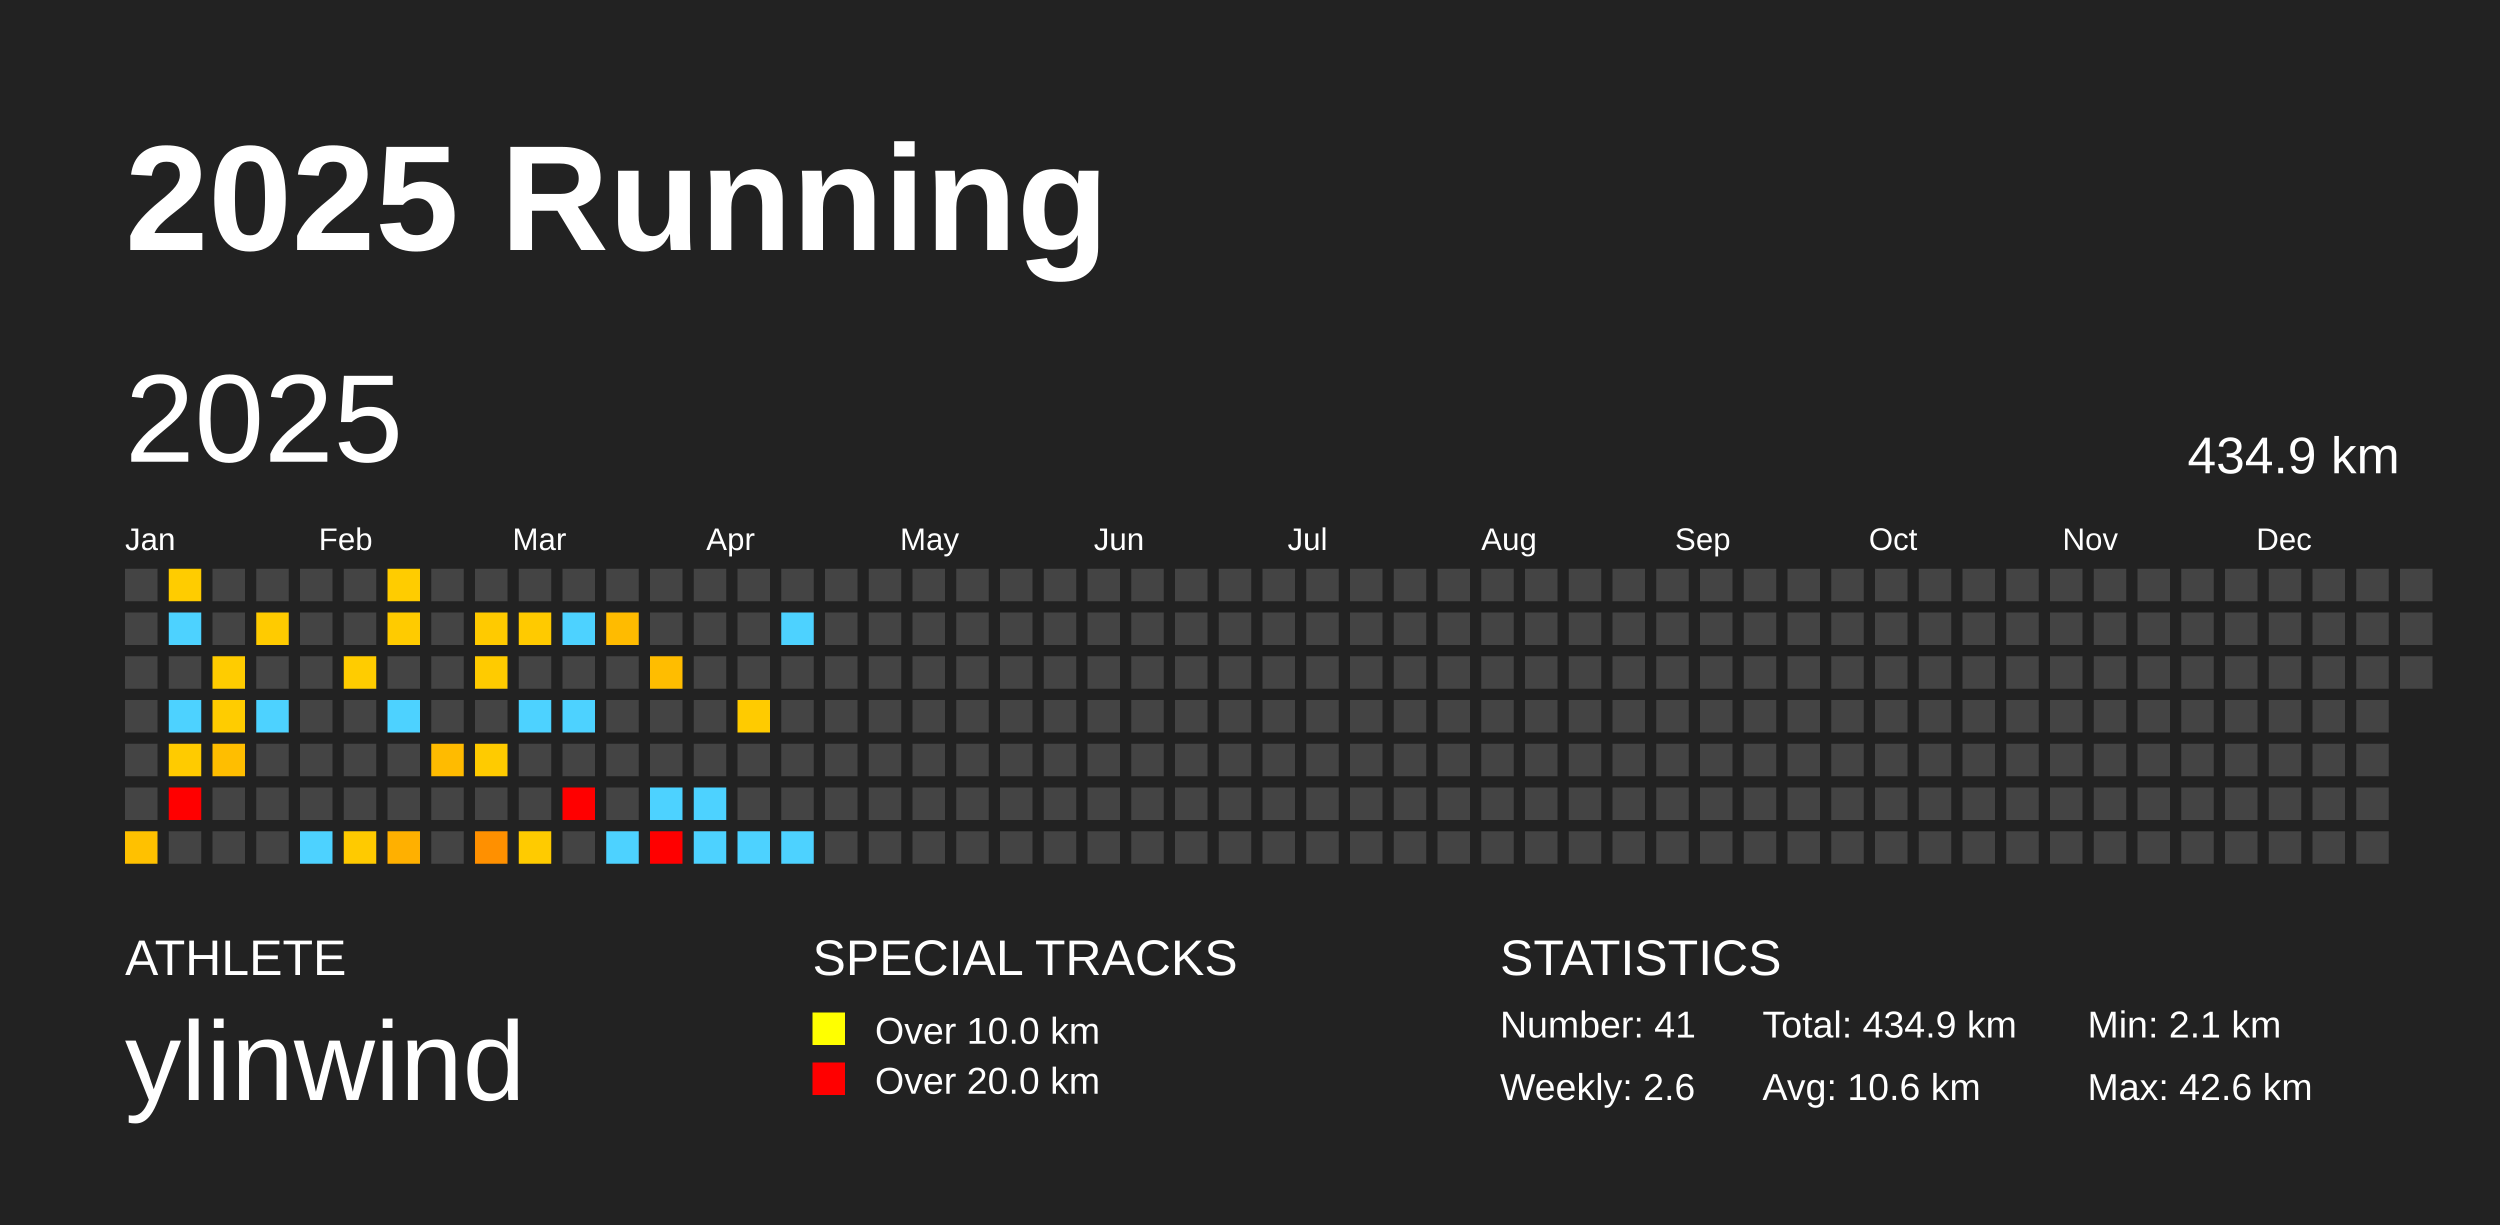
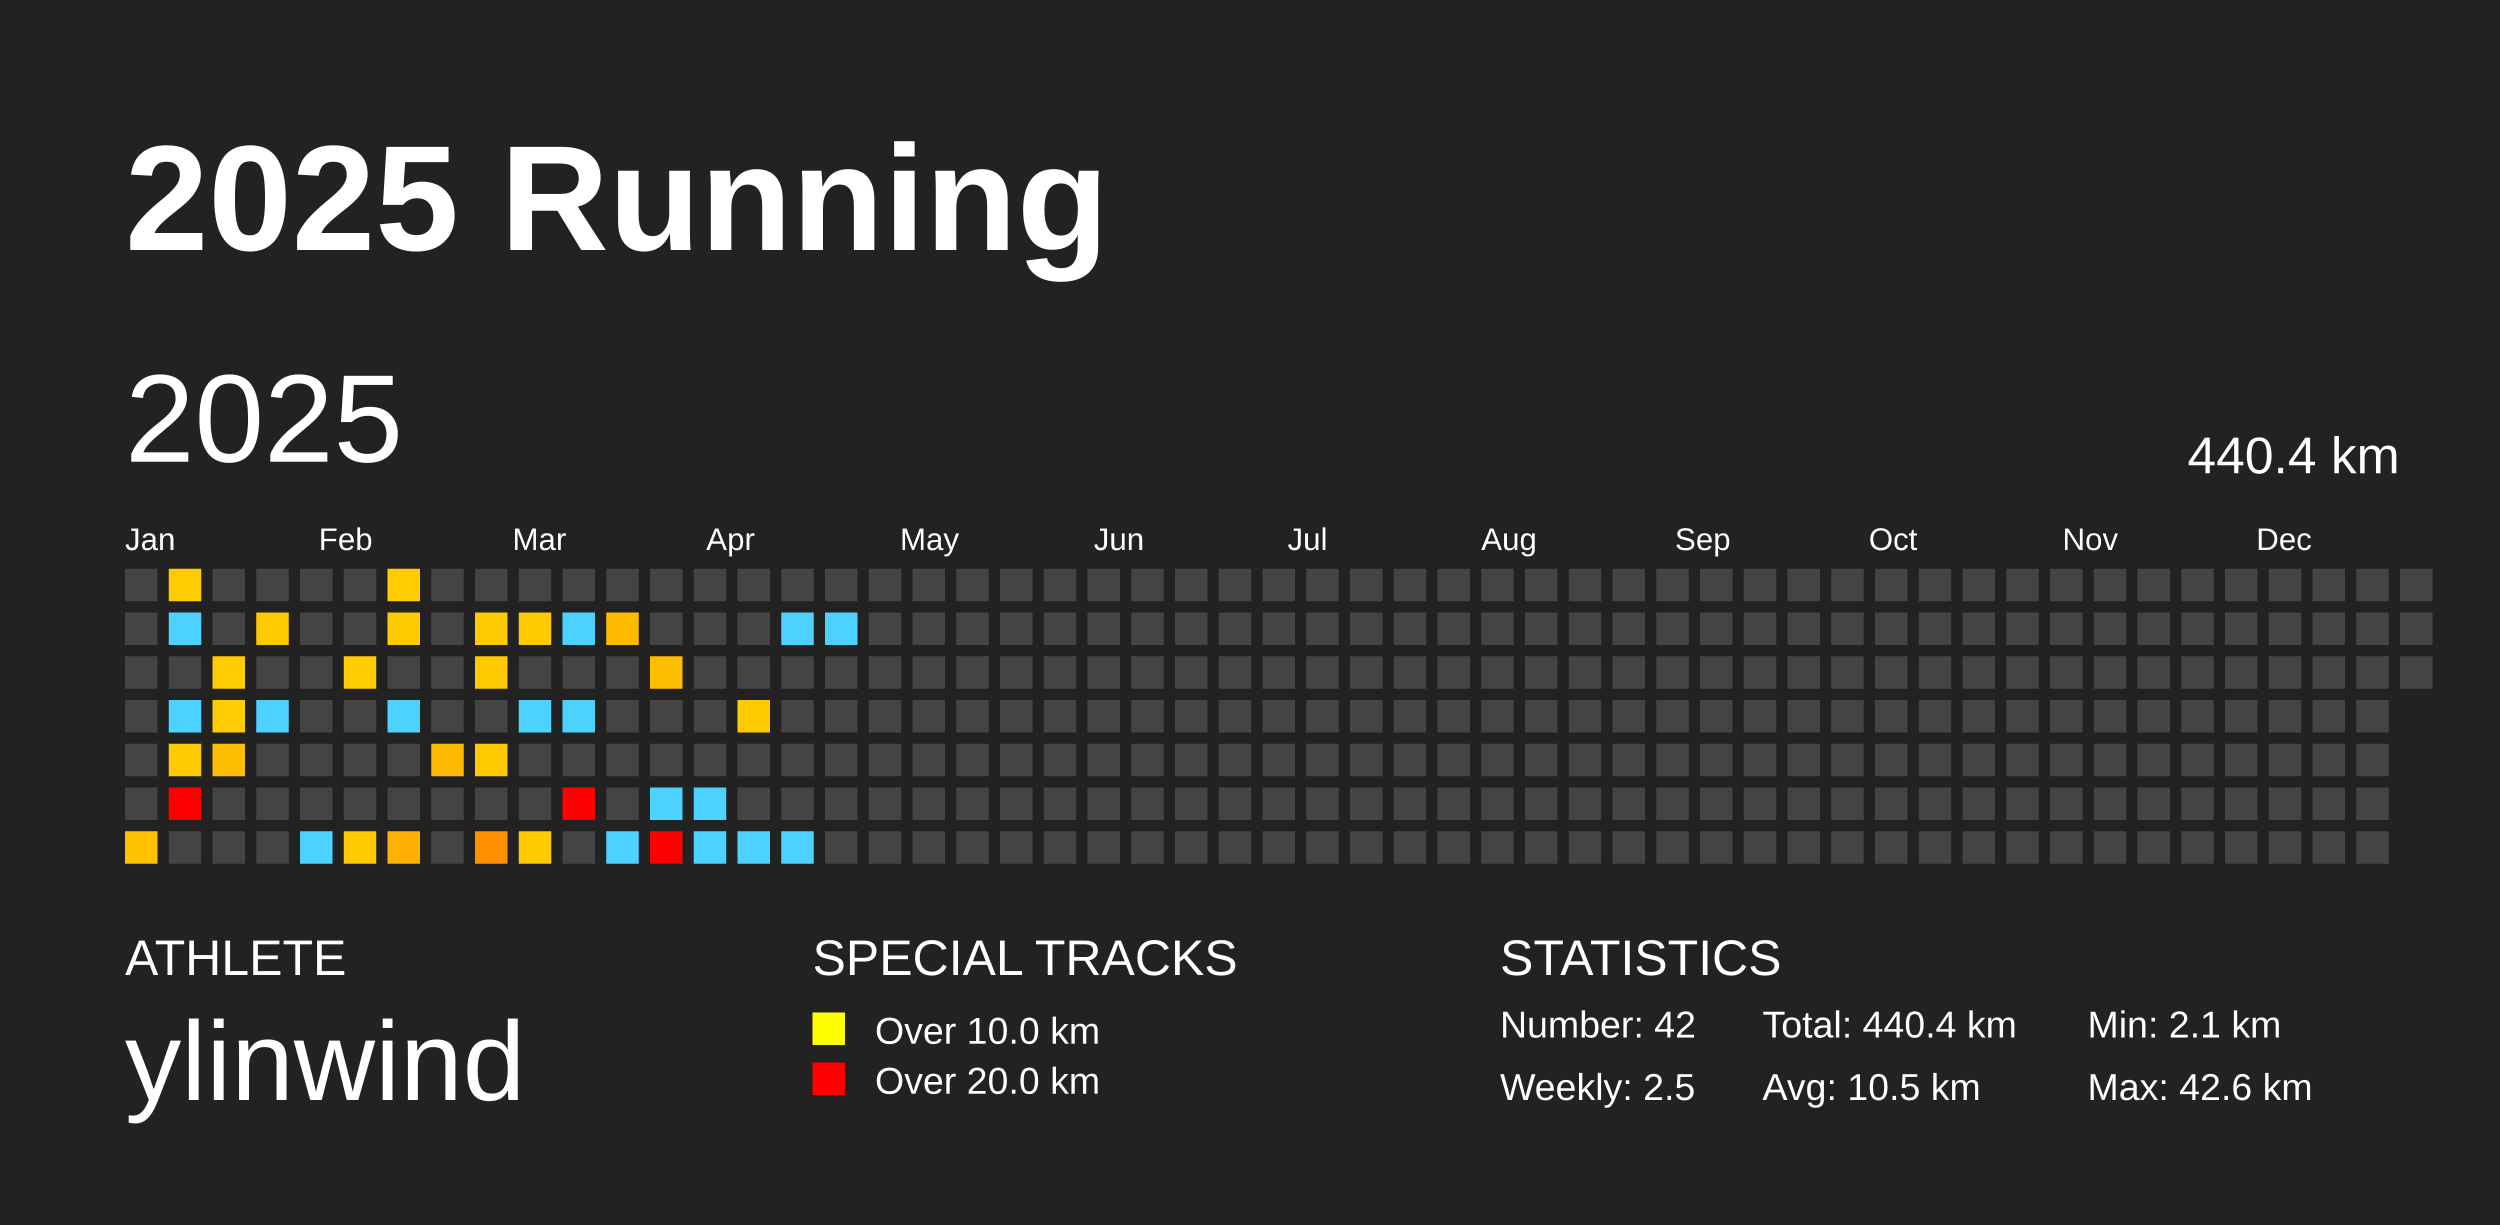
<svg xmlns="http://www.w3.org/2000/svg" baseProfile="full" height="98mm" version="1.1" viewBox="0,0,200,98" width="200mm">
  <defs />
  <rect fill="#222222" height="98" width="200" x="0" y="0" />
  <text fill="#FFFFFF" style="font-size:12px; font-family:Arial; font-weight:bold;" x="10" y="20">2025 Running</text>
  <text fill="#FFFFFF" style="font-size:4px; font-family:Arial" x="10" y="78">ATHLETE</text>
  <text fill="#FFFFFF" style="font-size:9px; font-family:Arial" x="10" y="88">ylinwind</text>
  <text fill="#FFFFFF" style="font-size:4px; font-family:Arial" x="65" y="78">SPECIAL TRACKS</text>
  <rect fill="yellow" height="2.6" width="2.6" x="65" y="81" />
  <text fill="#FFFFFF" style="font-size:3px; font-family:Arial" x="70" y="83.5">Over 10.0 km</text>
  <rect fill="red" height="2.6" width="2.6" x="65" y="85" />
  <text fill="#FFFFFF" style="font-size:3px; font-family:Arial" x="70" y="87.5">Over 20.0 km</text>
  <text fill="#FFFFFF" style="font-size:4px; font-family:Arial" x="120" y="78">STATISTICS</text>
-   <text fill="#FFFFFF" style="font-size:3px; font-family:Arial" x="120" y="83">Number: 41</text>
-   <text fill="#FFFFFF" style="font-size:3px; font-family:Arial" x="120" y="88">Weekly: 2.6</text>
-   <text fill="#FFFFFF" style="font-size:3px; font-family:Arial" x="141" y="83">Total: 434.9 km</text>
-   <text fill="#FFFFFF" style="font-size:3px; font-family:Arial" x="141" y="88">Avg: 10.6 km</text>
+   <text fill="#FFFFFF" style="font-size:3px; font-family:Arial" x="120" y="83">Number: 42</text>
+   <text fill="#FFFFFF" style="font-size:3px; font-family:Arial" x="120" y="88">Weekly: 2.5</text>
+   <text fill="#FFFFFF" style="font-size:3px; font-family:Arial" x="141" y="83">Total: 440.4 km</text>
+   <text fill="#FFFFFF" style="font-size:3px; font-family:Arial" x="141" y="88">Avg: 10.5 km</text>
  <text fill="#FFFFFF" style="font-size:3px; font-family:Arial" x="167" y="83">Min: 2.1 km</text>
  <text fill="#FFFFFF" style="font-size:3px; font-family:Arial" x="167" y="88">Max: 42.6 km</text>
  <text dominant-baseline="hanging" fill="#FFFFFF" style="font-size:10.0px; font-family:Arial;" x="10" y="30">2025</text>
-   <text dominant-baseline="hanging" fill="#FFFFFF" style="font-size:4.125px; font-family:Arial;" x="175" y="35">434.9 km</text>
+   <text dominant-baseline="hanging" fill="#FFFFFF" style="font-size:4.125px; font-family:Arial;" x="175" y="35">440.4 km</text>
  <text fill="#FFFFFF" style="font-size:2.5px; font-family:Arial" x="10.0" y="44">Jan</text>
  <text fill="#FFFFFF" style="font-size:2.5px; font-family:Arial" x="25.5" y="44">Feb</text>
  <text fill="#FFFFFF" style="font-size:2.5px; font-family:Arial" x="41.0" y="44">Mar</text>
  <text fill="#FFFFFF" style="font-size:2.5px; font-family:Arial" x="56.5" y="44">Apr</text>
  <text fill="#FFFFFF" style="font-size:2.5px; font-family:Arial" x="72.0" y="44">May</text>
  <text fill="#FFFFFF" style="font-size:2.5px; font-family:Arial" x="87.5" y="44">Jun</text>
  <text fill="#FFFFFF" style="font-size:2.5px; font-family:Arial" x="103.0" y="44">Jul</text>
  <text fill="#FFFFFF" style="font-size:2.5px; font-family:Arial" x="118.5" y="44">Aug</text>
  <text fill="#FFFFFF" style="font-size:2.5px; font-family:Arial" x="134.0" y="44">Sep</text>
  <text fill="#FFFFFF" style="font-size:2.5px; font-family:Arial" x="149.5" y="44">Oct</text>
  <text fill="#FFFFFF" style="font-size:2.5px; font-family:Arial" x="165.0" y="44">Nov</text>
  <text fill="#FFFFFF" style="font-size:2.5px; font-family:Arial" x="180.5" y="44">Dec</text>
  <rect fill="#444444" height="2.6" width="2.6" x="10.0" y="45.5" />
  <rect fill="#444444" height="2.6" width="2.6" x="10.0" y="49.0" />
  <rect fill="#444444" height="2.6" width="2.6" x="10.0" y="52.5" />
  <rect fill="#444444" height="2.6" width="2.6" x="10.0" y="56.0" />
  <rect fill="#444444" height="2.6" width="2.6" x="10.0" y="59.5" />
  <rect fill="#444444" height="2.6" width="2.6" x="10.0" y="63.0" />
  <rect fill="#ffc100" height="2.6" width="2.6" x="10.0" y="66.5" />
  <rect fill="#ffcc00" height="2.6" width="2.6" x="13.5" y="45.5" />
  <rect fill="#4dd2ff" height="2.6" width="2.6" x="13.5" y="49.0" />
  <rect fill="#444444" height="2.6" width="2.6" x="13.5" y="52.5" />
  <rect fill="#4dd2ff" height="2.6" width="2.6" x="13.5" y="56.0" />
  <rect fill="#ffcb00" height="2.6" width="2.6" x="13.5" y="59.5" />
  <rect fill="red" height="2.6" width="2.6" x="13.5" y="63.0" />
  <rect fill="#444444" height="2.6" width="2.6" x="13.5" y="66.5" />
  <rect fill="#444444" height="2.6" width="2.6" x="17.0" y="45.5" />
  <rect fill="#444444" height="2.6" width="2.6" x="17.0" y="49.0" />
  <rect fill="#ffcc00" height="2.6" width="2.6" x="17.0" y="52.5" />
  <rect fill="#ffcc00" height="2.6" width="2.6" x="17.0" y="56.0" />
  <rect fill="#ffbe00" height="2.6" width="2.6" x="17.0" y="59.5" />
  <rect fill="#444444" height="2.6" width="2.6" x="17.0" y="63.0" />
  <rect fill="#444444" height="2.6" width="2.6" x="17.0" y="66.5" />
  <rect fill="#444444" height="2.6" width="2.6" x="20.5" y="45.5" />
  <rect fill="#ffcb00" height="2.6" width="2.6" x="20.5" y="49.0" />
  <rect fill="#444444" height="2.6" width="2.6" x="20.5" y="52.5" />
  <rect fill="#4dd2ff" height="2.6" width="2.6" x="20.5" y="56.0" />
  <rect fill="#444444" height="2.6" width="2.6" x="20.5" y="59.5" />
  <rect fill="#444444" height="2.6" width="2.6" x="20.5" y="63.0" />
  <rect fill="#444444" height="2.6" width="2.6" x="20.5" y="66.5" />
  <rect fill="#444444" height="2.6" width="2.6" x="24.0" y="45.5" />
  <rect fill="#444444" height="2.6" width="2.6" x="24.0" y="49.0" />
  <rect fill="#444444" height="2.6" width="2.6" x="24.0" y="52.5" />
  <rect fill="#444444" height="2.6" width="2.6" x="24.0" y="56.0" />
  <rect fill="#444444" height="2.6" width="2.6" x="24.0" y="59.5" />
  <rect fill="#444444" height="2.6" width="2.6" x="24.0" y="63.0" />
  <rect fill="#4dd2ff" height="2.6" width="2.6" x="24.0" y="66.5" />
  <rect fill="#444444" height="2.6" width="2.6" x="27.5" y="45.5" />
  <rect fill="#444444" height="2.6" width="2.6" x="27.5" y="49.0" />
  <rect fill="#ffcc00" height="2.6" width="2.6" x="27.5" y="52.5" />
  <rect fill="#444444" height="2.6" width="2.6" x="27.5" y="56.0" />
  <rect fill="#444444" height="2.6" width="2.6" x="27.5" y="59.5" />
  <rect fill="#444444" height="2.6" width="2.6" x="27.5" y="63.0" />
  <rect fill="#ffca00" height="2.6" width="2.6" x="27.5" y="66.5" />
  <rect fill="#ffcc00" height="2.6" width="2.6" x="31.0" y="45.5" />
  <rect fill="#ffcb00" height="2.6" width="2.6" x="31.0" y="49.0" />
  <rect fill="#444444" height="2.6" width="2.6" x="31.0" y="52.5" />
  <rect fill="#4dd2ff" height="2.6" width="2.6" x="31.0" y="56.0" />
  <rect fill="#444444" height="2.6" width="2.6" x="31.0" y="59.5" />
  <rect fill="#444444" height="2.6" width="2.6" x="31.0" y="63.0" />
  <rect fill="#ffb000" height="2.6" width="2.6" x="31.0" y="66.5" />
  <rect fill="#444444" height="2.6" width="2.6" x="34.5" y="45.5" />
  <rect fill="#444444" height="2.6" width="2.6" x="34.5" y="49.0" />
  <rect fill="#444444" height="2.6" width="2.6" x="34.5" y="52.5" />
  <rect fill="#444444" height="2.6" width="2.6" x="34.5" y="56.0" />
  <rect fill="#ffbb00" height="2.6" width="2.6" x="34.5" y="59.5" />
  <rect fill="#444444" height="2.6" width="2.6" x="34.5" y="63.0" />
  <rect fill="#444444" height="2.6" width="2.6" x="34.5" y="66.5" />
  <rect fill="#444444" height="2.6" width="2.6" x="38.0" y="45.5" />
  <rect fill="#ffca00" height="2.6" width="2.6" x="38.0" y="49.0" />
  <rect fill="#ffcb00" height="2.6" width="2.6" x="38.0" y="52.5" />
  <rect fill="#444444" height="2.6" width="2.6" x="38.0" y="56.0" />
  <rect fill="#ffcb00" height="2.6" width="2.6" x="38.0" y="59.5" />
  <rect fill="#444444" height="2.6" width="2.6" x="38.0" y="63.0" />
  <rect fill="#ff9000" height="2.6" width="2.6" x="38.0" y="66.5" />
  <rect fill="#444444" height="2.6" width="2.6" x="41.5" y="45.5" />
  <rect fill="#ffca00" height="2.6" width="2.6" x="41.5" y="49.0" />
  <rect fill="#444444" height="2.6" width="2.6" x="41.5" y="52.5" />
  <rect fill="#4dd2ff" height="2.6" width="2.6" x="41.5" y="56.0" />
  <rect fill="#444444" height="2.6" width="2.6" x="41.5" y="59.5" />
  <rect fill="#444444" height="2.6" width="2.6" x="41.5" y="63.0" />
  <rect fill="#ffcb00" height="2.6" width="2.6" x="41.5" y="66.5" />
  <rect fill="#444444" height="2.6" width="2.6" x="45.0" y="45.5" />
  <rect fill="#4dd2ff" height="2.6" width="2.6" x="45.0" y="49.0" />
  <rect fill="#444444" height="2.6" width="2.6" x="45.0" y="52.5" />
  <rect fill="#4dd2ff" height="2.6" width="2.6" x="45.0" y="56.0" />
  <rect fill="#444444" height="2.6" width="2.6" x="45.0" y="59.5" />
  <rect fill="red" height="2.6" width="2.6" x="45.0" y="63.0" />
  <rect fill="#444444" height="2.6" width="2.6" x="45.0" y="66.5" />
  <rect fill="#444444" height="2.6" width="2.6" x="48.5" y="45.5" />
  <rect fill="#ffbb00" height="2.6" width="2.6" x="48.5" y="49.0" />
  <rect fill="#444444" height="2.6" width="2.6" x="48.5" y="52.5" />
  <rect fill="#444444" height="2.6" width="2.6" x="48.5" y="56.0" />
  <rect fill="#444444" height="2.6" width="2.6" x="48.5" y="59.5" />
  <rect fill="#444444" height="2.6" width="2.6" x="48.5" y="63.0" />
  <rect fill="#4dd2ff" height="2.6" width="2.6" x="48.5" y="66.5" />
  <rect fill="#444444" height="2.6" width="2.6" x="52.0" y="45.5" />
  <rect fill="#444444" height="2.6" width="2.6" x="52.0" y="49.0" />
  <rect fill="#ffbd00" height="2.6" width="2.6" x="52.0" y="52.5" />
  <rect fill="#444444" height="2.6" width="2.6" x="52.0" y="56.0" />
  <rect fill="#444444" height="2.6" width="2.6" x="52.0" y="59.5" />
  <rect fill="#4dd2ff" height="2.6" width="2.6" x="52.0" y="63.0" />
  <rect fill="red" height="2.6" width="2.6" x="52.0" y="66.5" />
  <rect fill="#444444" height="2.6" width="2.6" x="55.5" y="45.5" />
  <rect fill="#444444" height="2.6" width="2.6" x="55.5" y="49.0" />
  <rect fill="#444444" height="2.6" width="2.6" x="55.5" y="52.5" />
  <rect fill="#444444" height="2.6" width="2.6" x="55.5" y="56.0" />
  <rect fill="#444444" height="2.6" width="2.6" x="55.5" y="59.5" />
  <rect fill="#4dd2ff" height="2.6" width="2.6" x="55.5" y="63.0" />
  <rect fill="#4dd2ff" height="2.6" width="2.6" x="55.5" y="66.5" />
  <rect fill="#444444" height="2.6" width="2.6" x="59.0" y="45.5" />
  <rect fill="#444444" height="2.6" width="2.6" x="59.0" y="49.0" />
  <rect fill="#444444" height="2.6" width="2.6" x="59.0" y="52.5" />
  <rect fill="#ffcb00" height="2.6" width="2.6" x="59.0" y="56.0" />
  <rect fill="#444444" height="2.6" width="2.6" x="59.0" y="59.5" />
  <rect fill="#444444" height="2.6" width="2.6" x="59.0" y="63.0" />
  <rect fill="#4dd2ff" height="2.6" width="2.6" x="59.0" y="66.5" />
  <rect fill="#444444" height="2.6" width="2.6" x="62.5" y="45.5" />
  <rect fill="#4dd2ff" height="2.6" width="2.6" x="62.5" y="49.0" />
  <rect fill="#444444" height="2.6" width="2.6" x="62.5" y="52.5" />
  <rect fill="#444444" height="2.6" width="2.6" x="62.5" y="56.0" />
  <rect fill="#444444" height="2.6" width="2.6" x="62.5" y="59.5" />
  <rect fill="#444444" height="2.6" width="2.6" x="62.5" y="63.0" />
  <rect fill="#4dd2ff" height="2.6" width="2.6" x="62.5" y="66.5" />
  <rect fill="#444444" height="2.6" width="2.6" x="66.0" y="45.5" />
-   <rect fill="#444444" height="2.6" width="2.6" x="66.0" y="49.0" />
+   <rect fill="#4dd2ff" height="2.6" width="2.6" x="66.0" y="49.0" />
  <rect fill="#444444" height="2.6" width="2.6" x="66.0" y="52.5" />
  <rect fill="#444444" height="2.6" width="2.6" x="66.0" y="56.0" />
  <rect fill="#444444" height="2.6" width="2.6" x="66.0" y="59.5" />
  <rect fill="#444444" height="2.6" width="2.6" x="66.0" y="63.0" />
  <rect fill="#444444" height="2.6" width="2.6" x="66.0" y="66.5" />
  <rect fill="#444444" height="2.6" width="2.6" x="69.5" y="45.5" />
  <rect fill="#444444" height="2.6" width="2.6" x="69.5" y="49.0" />
  <rect fill="#444444" height="2.6" width="2.6" x="69.5" y="52.5" />
  <rect fill="#444444" height="2.6" width="2.6" x="69.5" y="56.0" />
  <rect fill="#444444" height="2.6" width="2.6" x="69.5" y="59.5" />
  <rect fill="#444444" height="2.6" width="2.6" x="69.5" y="63.0" />
  <rect fill="#444444" height="2.6" width="2.6" x="69.5" y="66.5" />
  <rect fill="#444444" height="2.6" width="2.6" x="73.0" y="45.5" />
  <rect fill="#444444" height="2.6" width="2.6" x="73.0" y="49.0" />
  <rect fill="#444444" height="2.6" width="2.6" x="73.0" y="52.5" />
  <rect fill="#444444" height="2.6" width="2.6" x="73.0" y="56.0" />
  <rect fill="#444444" height="2.6" width="2.6" x="73.0" y="59.5" />
  <rect fill="#444444" height="2.6" width="2.6" x="73.0" y="63.0" />
  <rect fill="#444444" height="2.6" width="2.6" x="73.0" y="66.5" />
  <rect fill="#444444" height="2.6" width="2.6" x="76.5" y="45.5" />
  <rect fill="#444444" height="2.6" width="2.6" x="76.5" y="49.0" />
  <rect fill="#444444" height="2.6" width="2.6" x="76.5" y="52.5" />
  <rect fill="#444444" height="2.6" width="2.6" x="76.5" y="56.0" />
  <rect fill="#444444" height="2.6" width="2.6" x="76.5" y="59.5" />
  <rect fill="#444444" height="2.6" width="2.6" x="76.5" y="63.0" />
  <rect fill="#444444" height="2.6" width="2.6" x="76.5" y="66.5" />
  <rect fill="#444444" height="2.6" width="2.6" x="80.0" y="45.5" />
  <rect fill="#444444" height="2.6" width="2.6" x="80.0" y="49.0" />
  <rect fill="#444444" height="2.6" width="2.6" x="80.0" y="52.5" />
  <rect fill="#444444" height="2.6" width="2.6" x="80.0" y="56.0" />
  <rect fill="#444444" height="2.6" width="2.6" x="80.0" y="59.5" />
  <rect fill="#444444" height="2.6" width="2.6" x="80.0" y="63.0" />
  <rect fill="#444444" height="2.6" width="2.6" x="80.0" y="66.5" />
  <rect fill="#444444" height="2.6" width="2.6" x="83.5" y="45.5" />
  <rect fill="#444444" height="2.6" width="2.6" x="83.5" y="49.0" />
  <rect fill="#444444" height="2.6" width="2.6" x="83.5" y="52.5" />
  <rect fill="#444444" height="2.6" width="2.6" x="83.5" y="56.0" />
  <rect fill="#444444" height="2.6" width="2.6" x="83.5" y="59.5" />
  <rect fill="#444444" height="2.6" width="2.6" x="83.5" y="63.0" />
  <rect fill="#444444" height="2.6" width="2.6" x="83.5" y="66.5" />
  <rect fill="#444444" height="2.6" width="2.6" x="87.0" y="45.5" />
  <rect fill="#444444" height="2.6" width="2.6" x="87.0" y="49.0" />
  <rect fill="#444444" height="2.6" width="2.6" x="87.0" y="52.5" />
  <rect fill="#444444" height="2.6" width="2.6" x="87.0" y="56.0" />
  <rect fill="#444444" height="2.6" width="2.6" x="87.0" y="59.5" />
  <rect fill="#444444" height="2.6" width="2.6" x="87.0" y="63.0" />
  <rect fill="#444444" height="2.6" width="2.6" x="87.0" y="66.5" />
  <rect fill="#444444" height="2.6" width="2.6" x="90.5" y="45.5" />
  <rect fill="#444444" height="2.6" width="2.6" x="90.5" y="49.0" />
  <rect fill="#444444" height="2.6" width="2.6" x="90.5" y="52.5" />
  <rect fill="#444444" height="2.6" width="2.6" x="90.5" y="56.0" />
  <rect fill="#444444" height="2.6" width="2.6" x="90.5" y="59.5" />
  <rect fill="#444444" height="2.6" width="2.6" x="90.5" y="63.0" />
  <rect fill="#444444" height="2.6" width="2.6" x="90.5" y="66.5" />
  <rect fill="#444444" height="2.6" width="2.6" x="94.0" y="45.5" />
  <rect fill="#444444" height="2.6" width="2.6" x="94.0" y="49.0" />
  <rect fill="#444444" height="2.6" width="2.6" x="94.0" y="52.5" />
  <rect fill="#444444" height="2.6" width="2.6" x="94.0" y="56.0" />
  <rect fill="#444444" height="2.6" width="2.6" x="94.0" y="59.5" />
  <rect fill="#444444" height="2.6" width="2.6" x="94.0" y="63.0" />
  <rect fill="#444444" height="2.6" width="2.6" x="94.0" y="66.5" />
  <rect fill="#444444" height="2.6" width="2.6" x="97.5" y="45.5" />
  <rect fill="#444444" height="2.6" width="2.6" x="97.5" y="49.0" />
  <rect fill="#444444" height="2.6" width="2.6" x="97.5" y="52.5" />
  <rect fill="#444444" height="2.6" width="2.6" x="97.5" y="56.0" />
  <rect fill="#444444" height="2.6" width="2.6" x="97.5" y="59.5" />
  <rect fill="#444444" height="2.6" width="2.6" x="97.5" y="63.0" />
  <rect fill="#444444" height="2.6" width="2.6" x="97.5" y="66.5" />
  <rect fill="#444444" height="2.6" width="2.6" x="101.0" y="45.5" />
  <rect fill="#444444" height="2.6" width="2.6" x="101.0" y="49.0" />
  <rect fill="#444444" height="2.6" width="2.6" x="101.0" y="52.5" />
  <rect fill="#444444" height="2.6" width="2.6" x="101.0" y="56.0" />
  <rect fill="#444444" height="2.6" width="2.6" x="101.0" y="59.5" />
  <rect fill="#444444" height="2.6" width="2.6" x="101.0" y="63.0" />
  <rect fill="#444444" height="2.6" width="2.6" x="101.0" y="66.5" />
  <rect fill="#444444" height="2.6" width="2.6" x="104.5" y="45.5" />
  <rect fill="#444444" height="2.6" width="2.6" x="104.5" y="49.0" />
  <rect fill="#444444" height="2.6" width="2.6" x="104.5" y="52.5" />
  <rect fill="#444444" height="2.6" width="2.6" x="104.5" y="56.0" />
  <rect fill="#444444" height="2.6" width="2.6" x="104.5" y="59.5" />
  <rect fill="#444444" height="2.6" width="2.6" x="104.5" y="63.0" />
  <rect fill="#444444" height="2.6" width="2.6" x="104.5" y="66.5" />
  <rect fill="#444444" height="2.6" width="2.6" x="108.0" y="45.5" />
  <rect fill="#444444" height="2.6" width="2.6" x="108.0" y="49.0" />
  <rect fill="#444444" height="2.6" width="2.6" x="108.0" y="52.5" />
  <rect fill="#444444" height="2.6" width="2.6" x="108.0" y="56.0" />
  <rect fill="#444444" height="2.6" width="2.6" x="108.0" y="59.5" />
  <rect fill="#444444" height="2.6" width="2.6" x="108.0" y="63.0" />
  <rect fill="#444444" height="2.6" width="2.6" x="108.0" y="66.5" />
  <rect fill="#444444" height="2.6" width="2.6" x="111.5" y="45.5" />
  <rect fill="#444444" height="2.6" width="2.6" x="111.5" y="49.0" />
  <rect fill="#444444" height="2.6" width="2.6" x="111.5" y="52.5" />
  <rect fill="#444444" height="2.6" width="2.6" x="111.5" y="56.0" />
  <rect fill="#444444" height="2.6" width="2.6" x="111.5" y="59.5" />
  <rect fill="#444444" height="2.6" width="2.6" x="111.5" y="63.0" />
  <rect fill="#444444" height="2.6" width="2.6" x="111.5" y="66.5" />
  <rect fill="#444444" height="2.6" width="2.6" x="115.0" y="45.5" />
  <rect fill="#444444" height="2.6" width="2.6" x="115.0" y="49.0" />
  <rect fill="#444444" height="2.6" width="2.6" x="115.0" y="52.5" />
  <rect fill="#444444" height="2.6" width="2.6" x="115.0" y="56.0" />
  <rect fill="#444444" height="2.6" width="2.6" x="115.0" y="59.5" />
  <rect fill="#444444" height="2.6" width="2.6" x="115.0" y="63.0" />
  <rect fill="#444444" height="2.6" width="2.6" x="115.0" y="66.5" />
  <rect fill="#444444" height="2.6" width="2.6" x="118.5" y="45.5" />
  <rect fill="#444444" height="2.6" width="2.6" x="118.5" y="49.0" />
  <rect fill="#444444" height="2.6" width="2.6" x="118.5" y="52.5" />
  <rect fill="#444444" height="2.6" width="2.6" x="118.5" y="56.0" />
  <rect fill="#444444" height="2.6" width="2.6" x="118.5" y="59.5" />
  <rect fill="#444444" height="2.6" width="2.6" x="118.5" y="63.0" />
  <rect fill="#444444" height="2.6" width="2.6" x="118.5" y="66.5" />
  <rect fill="#444444" height="2.6" width="2.6" x="122.0" y="45.5" />
  <rect fill="#444444" height="2.6" width="2.6" x="122.0" y="49.0" />
  <rect fill="#444444" height="2.6" width="2.6" x="122.0" y="52.5" />
  <rect fill="#444444" height="2.6" width="2.6" x="122.0" y="56.0" />
  <rect fill="#444444" height="2.6" width="2.6" x="122.0" y="59.5" />
  <rect fill="#444444" height="2.6" width="2.6" x="122.0" y="63.0" />
  <rect fill="#444444" height="2.6" width="2.6" x="122.0" y="66.5" />
  <rect fill="#444444" height="2.6" width="2.6" x="125.5" y="45.5" />
  <rect fill="#444444" height="2.6" width="2.6" x="125.5" y="49.0" />
  <rect fill="#444444" height="2.6" width="2.6" x="125.5" y="52.5" />
  <rect fill="#444444" height="2.6" width="2.6" x="125.5" y="56.0" />
  <rect fill="#444444" height="2.6" width="2.6" x="125.5" y="59.5" />
  <rect fill="#444444" height="2.6" width="2.6" x="125.5" y="63.0" />
  <rect fill="#444444" height="2.6" width="2.6" x="125.5" y="66.5" />
  <rect fill="#444444" height="2.6" width="2.6" x="129.0" y="45.5" />
  <rect fill="#444444" height="2.6" width="2.6" x="129.0" y="49.0" />
  <rect fill="#444444" height="2.6" width="2.6" x="129.0" y="52.5" />
  <rect fill="#444444" height="2.6" width="2.6" x="129.0" y="56.0" />
  <rect fill="#444444" height="2.6" width="2.6" x="129.0" y="59.5" />
  <rect fill="#444444" height="2.6" width="2.6" x="129.0" y="63.0" />
  <rect fill="#444444" height="2.6" width="2.6" x="129.0" y="66.5" />
  <rect fill="#444444" height="2.6" width="2.6" x="132.5" y="45.5" />
  <rect fill="#444444" height="2.6" width="2.6" x="132.5" y="49.0" />
  <rect fill="#444444" height="2.6" width="2.6" x="132.5" y="52.5" />
  <rect fill="#444444" height="2.6" width="2.6" x="132.5" y="56.0" />
  <rect fill="#444444" height="2.6" width="2.6" x="132.5" y="59.5" />
  <rect fill="#444444" height="2.6" width="2.6" x="132.5" y="63.0" />
  <rect fill="#444444" height="2.6" width="2.6" x="132.5" y="66.5" />
  <rect fill="#444444" height="2.6" width="2.6" x="136.0" y="45.5" />
  <rect fill="#444444" height="2.6" width="2.6" x="136.0" y="49.0" />
  <rect fill="#444444" height="2.6" width="2.6" x="136.0" y="52.5" />
  <rect fill="#444444" height="2.6" width="2.6" x="136.0" y="56.0" />
  <rect fill="#444444" height="2.6" width="2.6" x="136.0" y="59.5" />
  <rect fill="#444444" height="2.6" width="2.6" x="136.0" y="63.0" />
  <rect fill="#444444" height="2.6" width="2.6" x="136.0" y="66.5" />
  <rect fill="#444444" height="2.6" width="2.6" x="139.5" y="45.5" />
  <rect fill="#444444" height="2.6" width="2.6" x="139.5" y="49.0" />
  <rect fill="#444444" height="2.6" width="2.6" x="139.5" y="52.5" />
  <rect fill="#444444" height="2.6" width="2.6" x="139.5" y="56.0" />
  <rect fill="#444444" height="2.6" width="2.6" x="139.5" y="59.5" />
  <rect fill="#444444" height="2.6" width="2.6" x="139.5" y="63.0" />
  <rect fill="#444444" height="2.6" width="2.6" x="139.5" y="66.5" />
  <rect fill="#444444" height="2.6" width="2.6" x="143.0" y="45.5" />
  <rect fill="#444444" height="2.6" width="2.6" x="143.0" y="49.0" />
  <rect fill="#444444" height="2.6" width="2.6" x="143.0" y="52.5" />
  <rect fill="#444444" height="2.6" width="2.6" x="143.0" y="56.0" />
  <rect fill="#444444" height="2.6" width="2.6" x="143.0" y="59.5" />
  <rect fill="#444444" height="2.6" width="2.6" x="143.0" y="63.0" />
  <rect fill="#444444" height="2.6" width="2.6" x="143.0" y="66.5" />
  <rect fill="#444444" height="2.6" width="2.6" x="146.5" y="45.5" />
  <rect fill="#444444" height="2.6" width="2.6" x="146.5" y="49.0" />
  <rect fill="#444444" height="2.6" width="2.6" x="146.5" y="52.5" />
  <rect fill="#444444" height="2.6" width="2.6" x="146.5" y="56.0" />
  <rect fill="#444444" height="2.6" width="2.6" x="146.5" y="59.5" />
  <rect fill="#444444" height="2.6" width="2.6" x="146.5" y="63.0" />
  <rect fill="#444444" height="2.6" width="2.6" x="146.5" y="66.5" />
  <rect fill="#444444" height="2.6" width="2.6" x="150.0" y="45.5" />
  <rect fill="#444444" height="2.6" width="2.6" x="150.0" y="49.0" />
  <rect fill="#444444" height="2.6" width="2.6" x="150.0" y="52.5" />
  <rect fill="#444444" height="2.6" width="2.6" x="150.0" y="56.0" />
  <rect fill="#444444" height="2.6" width="2.6" x="150.0" y="59.5" />
  <rect fill="#444444" height="2.6" width="2.6" x="150.0" y="63.0" />
  <rect fill="#444444" height="2.6" width="2.6" x="150.0" y="66.5" />
  <rect fill="#444444" height="2.6" width="2.6" x="153.5" y="45.5" />
  <rect fill="#444444" height="2.6" width="2.6" x="153.5" y="49.0" />
  <rect fill="#444444" height="2.6" width="2.6" x="153.5" y="52.5" />
  <rect fill="#444444" height="2.6" width="2.6" x="153.5" y="56.0" />
  <rect fill="#444444" height="2.6" width="2.6" x="153.5" y="59.5" />
  <rect fill="#444444" height="2.6" width="2.6" x="153.5" y="63.0" />
  <rect fill="#444444" height="2.6" width="2.6" x="153.5" y="66.5" />
  <rect fill="#444444" height="2.6" width="2.6" x="157.0" y="45.5" />
  <rect fill="#444444" height="2.6" width="2.6" x="157.0" y="49.0" />
  <rect fill="#444444" height="2.6" width="2.6" x="157.0" y="52.5" />
  <rect fill="#444444" height="2.6" width="2.6" x="157.0" y="56.0" />
  <rect fill="#444444" height="2.6" width="2.6" x="157.0" y="59.5" />
  <rect fill="#444444" height="2.6" width="2.6" x="157.0" y="63.0" />
  <rect fill="#444444" height="2.6" width="2.6" x="157.0" y="66.5" />
  <rect fill="#444444" height="2.6" width="2.6" x="160.5" y="45.5" />
  <rect fill="#444444" height="2.6" width="2.6" x="160.5" y="49.0" />
  <rect fill="#444444" height="2.6" width="2.6" x="160.5" y="52.5" />
  <rect fill="#444444" height="2.6" width="2.6" x="160.5" y="56.0" />
  <rect fill="#444444" height="2.6" width="2.6" x="160.5" y="59.5" />
  <rect fill="#444444" height="2.6" width="2.6" x="160.5" y="63.0" />
  <rect fill="#444444" height="2.6" width="2.6" x="160.5" y="66.5" />
  <rect fill="#444444" height="2.6" width="2.6" x="164.0" y="45.5" />
  <rect fill="#444444" height="2.6" width="2.6" x="164.0" y="49.0" />
  <rect fill="#444444" height="2.6" width="2.6" x="164.0" y="52.5" />
  <rect fill="#444444" height="2.6" width="2.6" x="164.0" y="56.0" />
  <rect fill="#444444" height="2.6" width="2.6" x="164.0" y="59.5" />
  <rect fill="#444444" height="2.6" width="2.6" x="164.0" y="63.0" />
  <rect fill="#444444" height="2.6" width="2.6" x="164.0" y="66.5" />
  <rect fill="#444444" height="2.6" width="2.6" x="167.5" y="45.5" />
  <rect fill="#444444" height="2.6" width="2.6" x="167.5" y="49.0" />
  <rect fill="#444444" height="2.6" width="2.6" x="167.5" y="52.5" />
  <rect fill="#444444" height="2.6" width="2.6" x="167.5" y="56.0" />
  <rect fill="#444444" height="2.6" width="2.6" x="167.5" y="59.5" />
  <rect fill="#444444" height="2.6" width="2.6" x="167.5" y="63.0" />
  <rect fill="#444444" height="2.6" width="2.6" x="167.5" y="66.5" />
  <rect fill="#444444" height="2.6" width="2.6" x="171.0" y="45.5" />
  <rect fill="#444444" height="2.6" width="2.6" x="171.0" y="49.0" />
  <rect fill="#444444" height="2.6" width="2.6" x="171.0" y="52.5" />
  <rect fill="#444444" height="2.6" width="2.6" x="171.0" y="56.0" />
  <rect fill="#444444" height="2.6" width="2.6" x="171.0" y="59.5" />
  <rect fill="#444444" height="2.6" width="2.6" x="171.0" y="63.0" />
  <rect fill="#444444" height="2.6" width="2.6" x="171.0" y="66.5" />
  <rect fill="#444444" height="2.6" width="2.6" x="174.5" y="45.5" />
  <rect fill="#444444" height="2.6" width="2.6" x="174.5" y="49.0" />
  <rect fill="#444444" height="2.6" width="2.6" x="174.5" y="52.5" />
  <rect fill="#444444" height="2.6" width="2.6" x="174.5" y="56.0" />
  <rect fill="#444444" height="2.6" width="2.6" x="174.5" y="59.5" />
  <rect fill="#444444" height="2.6" width="2.6" x="174.5" y="63.0" />
  <rect fill="#444444" height="2.6" width="2.6" x="174.5" y="66.5" />
  <rect fill="#444444" height="2.6" width="2.6" x="178.0" y="45.5" />
  <rect fill="#444444" height="2.6" width="2.6" x="178.0" y="49.0" />
  <rect fill="#444444" height="2.6" width="2.6" x="178.0" y="52.5" />
  <rect fill="#444444" height="2.6" width="2.6" x="178.0" y="56.0" />
  <rect fill="#444444" height="2.6" width="2.6" x="178.0" y="59.5" />
  <rect fill="#444444" height="2.6" width="2.6" x="178.0" y="63.0" />
  <rect fill="#444444" height="2.6" width="2.6" x="178.0" y="66.5" />
  <rect fill="#444444" height="2.6" width="2.6" x="181.5" y="45.5" />
  <rect fill="#444444" height="2.6" width="2.6" x="181.5" y="49.0" />
  <rect fill="#444444" height="2.6" width="2.6" x="181.5" y="52.5" />
  <rect fill="#444444" height="2.6" width="2.6" x="181.5" y="56.0" />
  <rect fill="#444444" height="2.6" width="2.6" x="181.5" y="59.5" />
  <rect fill="#444444" height="2.6" width="2.6" x="181.5" y="63.0" />
  <rect fill="#444444" height="2.6" width="2.6" x="181.5" y="66.5" />
  <rect fill="#444444" height="2.6" width="2.6" x="185.0" y="45.5" />
  <rect fill="#444444" height="2.6" width="2.6" x="185.0" y="49.0" />
  <rect fill="#444444" height="2.6" width="2.6" x="185.0" y="52.5" />
  <rect fill="#444444" height="2.6" width="2.6" x="185.0" y="56.0" />
  <rect fill="#444444" height="2.6" width="2.6" x="185.0" y="59.5" />
  <rect fill="#444444" height="2.6" width="2.6" x="185.0" y="63.0" />
  <rect fill="#444444" height="2.6" width="2.6" x="185.0" y="66.5" />
  <rect fill="#444444" height="2.6" width="2.6" x="188.5" y="45.5" />
  <rect fill="#444444" height="2.6" width="2.6" x="188.5" y="49.0" />
  <rect fill="#444444" height="2.6" width="2.6" x="188.5" y="52.5" />
  <rect fill="#444444" height="2.6" width="2.6" x="188.5" y="56.0" />
  <rect fill="#444444" height="2.6" width="2.6" x="188.5" y="59.5" />
  <rect fill="#444444" height="2.6" width="2.6" x="188.5" y="63.0" />
  <rect fill="#444444" height="2.6" width="2.6" x="188.5" y="66.5" />
  <rect fill="#444444" height="2.6" width="2.6" x="192.0" y="45.5" />
  <rect fill="#444444" height="2.6" width="2.6" x="192.0" y="49.0" />
  <rect fill="#444444" height="2.6" width="2.6" x="192.0" y="52.5" />
</svg>
